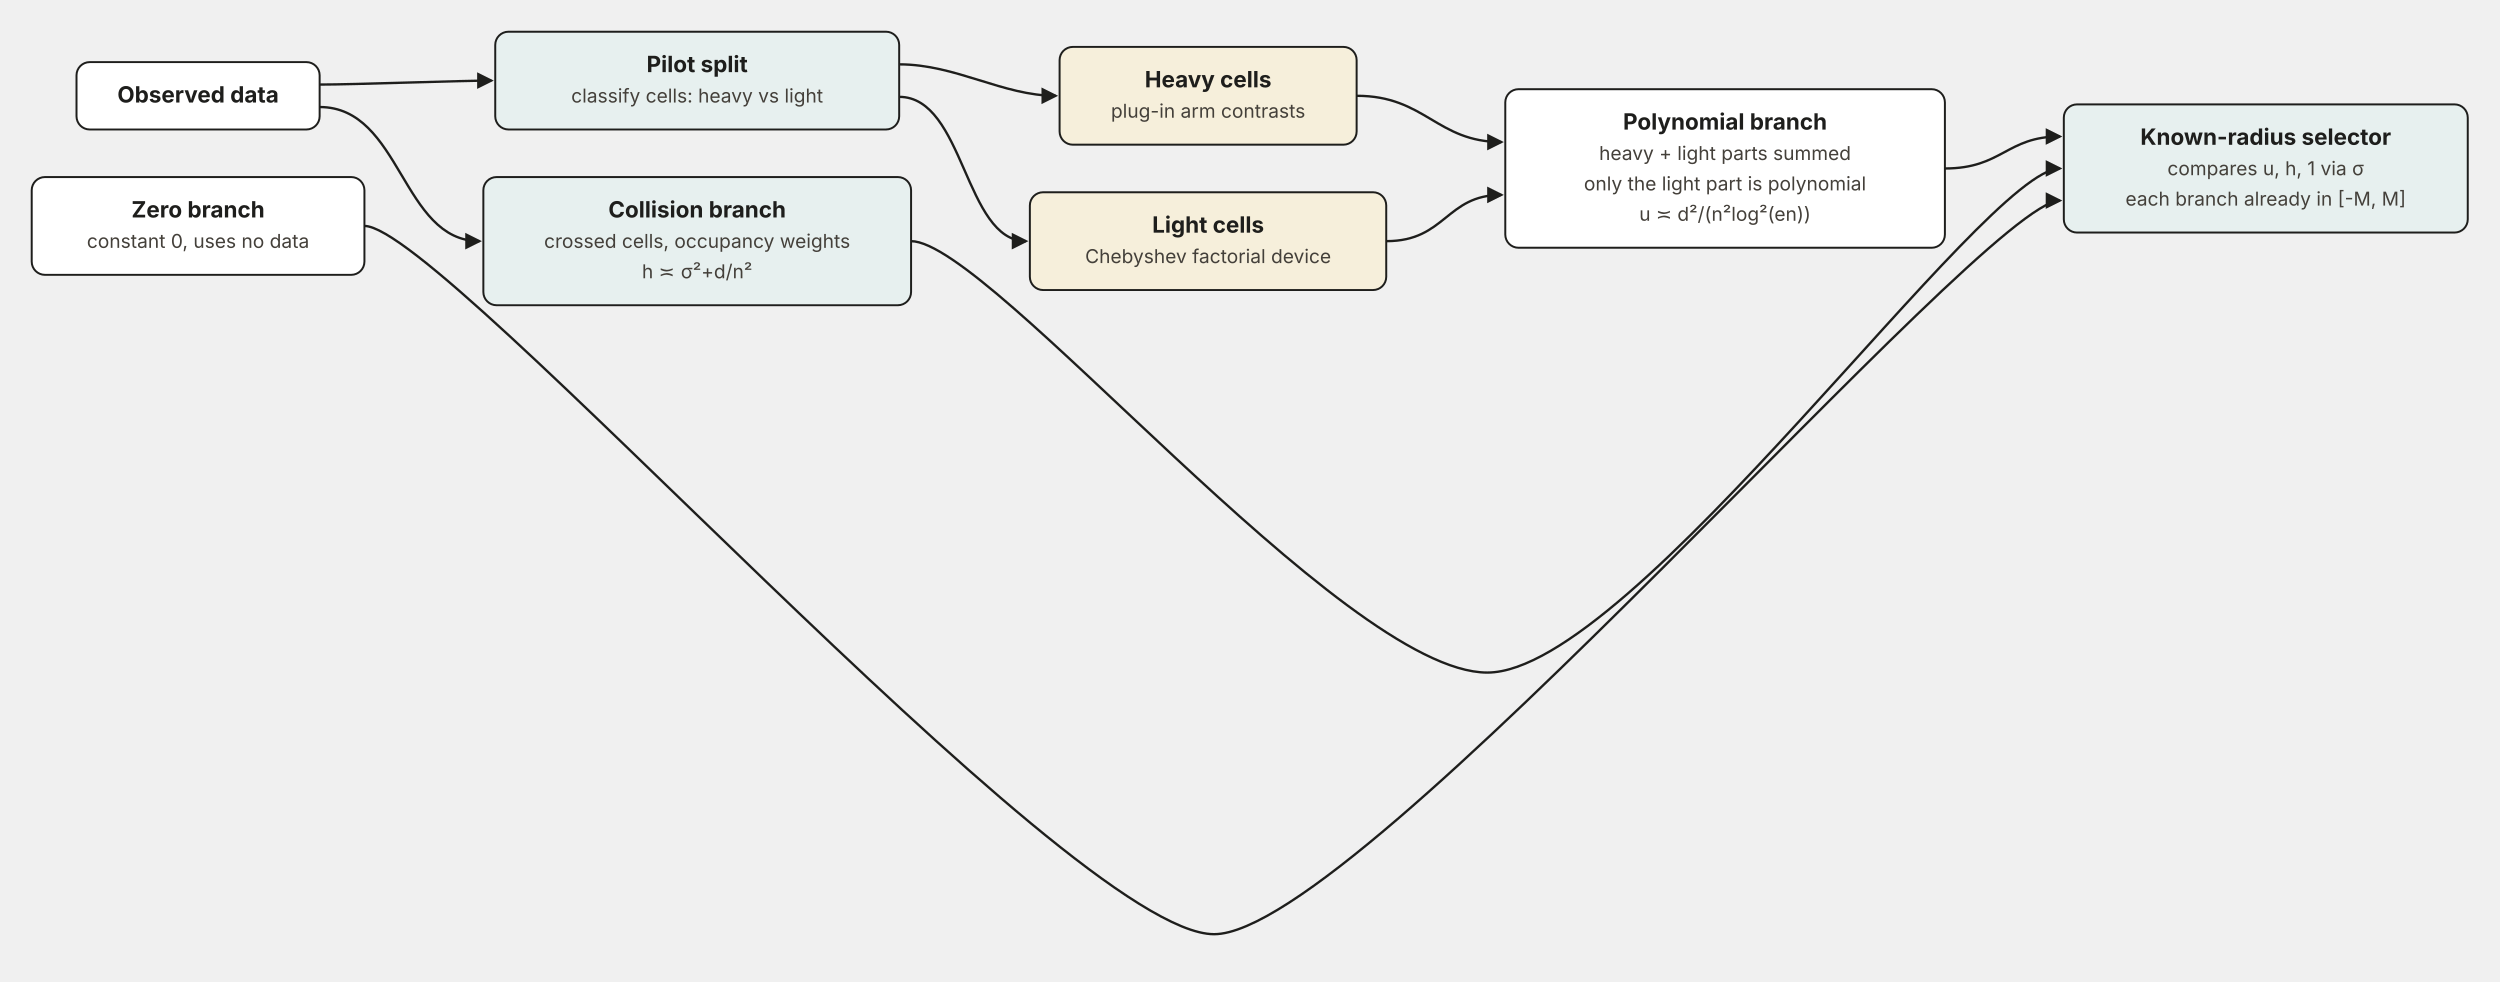
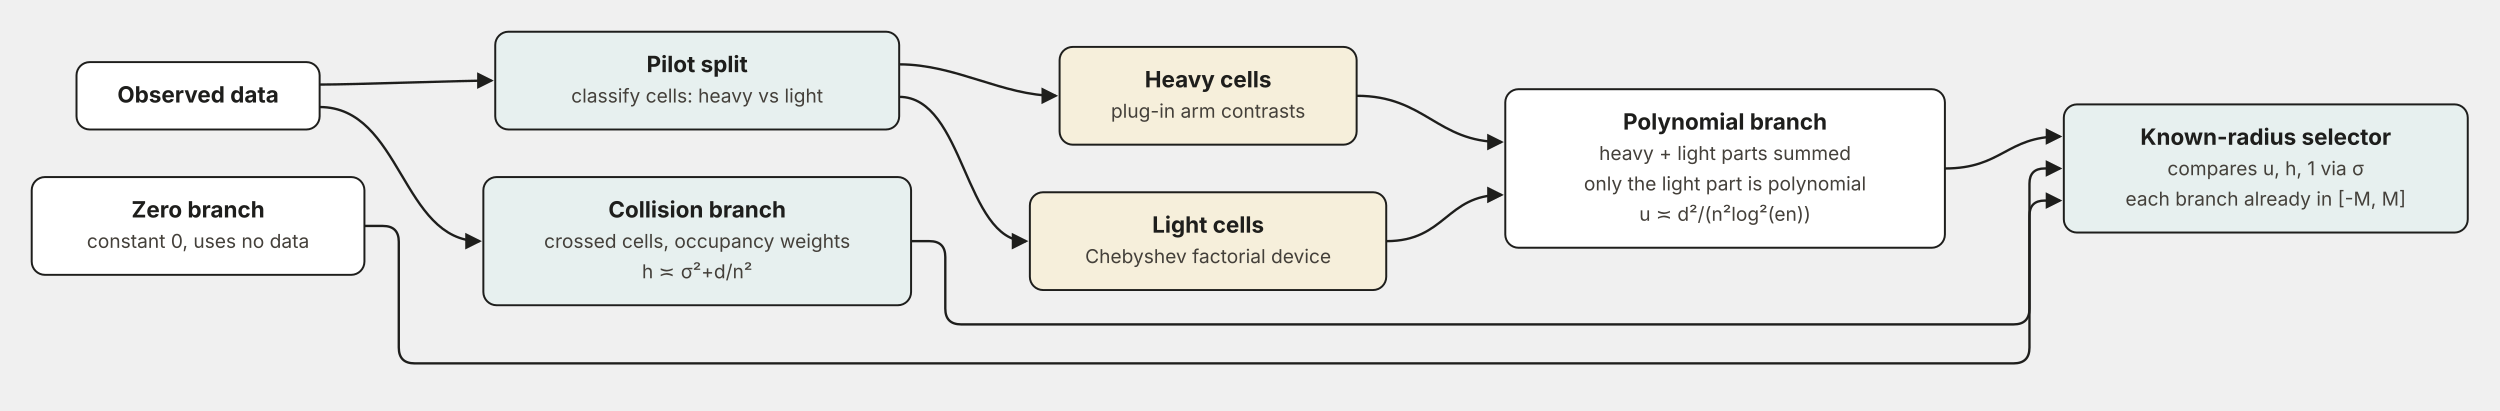
- <svg xmlns="http://www.w3.org/2000/svg" viewBox="0 0 1892 743" role="img">
+ <svg xmlns="http://www.w3.org/2000/svg" viewBox="0 0 1892 311" role="img">
  <defs>
    <marker id="arr" viewBox="0 0 10 10" refX="8.5" refY="5" markerWidth="7" markerHeight="7" orient="auto-start-reverse">
      <path d="M 0 0 L 10 5 L 0 10 z" fill="#1e1e1c" />
    </marker>
  </defs>
  <path d="M 241.9 64 C 268.3 64, 348.4 61, 371.8 61" fill="none" stroke="#1e1e1c" stroke-width="1.8" marker-end="url(#arr)" />
  <path d="M 680.5 48.7 C 723.5 48.7, 758.8 72.5, 798.9 72.5" fill="none" stroke="#1e1e1c" stroke-width="1.8" marker-end="url(#arr)" />
  <path d="M 680.5 73.3 C 729.9 73.3, 729.9 182.5, 776.4 182.5" fill="none" stroke="#1e1e1c" stroke-width="1.8" marker-end="url(#arr)" />
  <path d="M 1026.7 72.5 C 1078.7 72.5, 1087.2 107.5, 1136.2 107.5" fill="none" stroke="#1e1e1c" stroke-width="1.8" marker-end="url(#arr)" />
  <path d="M 1049.2 182.5 C 1094.2 182.5, 1094.2 147.5, 1136.2 147.5" fill="none" stroke="#1e1e1c" stroke-width="1.8" marker-end="url(#arr)" />
  <path d="M 241.9 81 C 303.8 81, 303.8 182.5, 362.8 182.5" fill="none" stroke="#1e1e1c" stroke-width="1.8" marker-end="url(#arr)" />
  <path d="M 1471.9 127.5 C 1515.3 127.5, 1518.5 103.3, 1558.9 103.3" fill="none" stroke="#1e1e1c" stroke-width="1.8" marker-end="url(#arr)" />
-   <path d="M 689.4 182.5 C 749.4 182.5, 1015.6 509, 1125.6 509 C 1235.6 509, 1501.9 127.5, 1558.9 127.5" fill="none" stroke="#1e1e1c" stroke-width="1.8" marker-end="url(#arr)" />
-   <path d="M 275.8 171 C 335.8 171, 808.8 707, 918.8 707 C 1028.8 707, 1501.9 151.8, 1558.9 151.8" fill="none" stroke="#1e1e1c" stroke-width="1.8" marker-end="url(#arr)" />
+   <path d="M 689.4 182.5 L 703.4 182.5 Q 715.4 182.5, 715.4 194.5 L 715.4 233.5 Q 715.4 245.5, 727.4 245.5 L 1523.9 245.5 Q 1535.9 245.5, 1535.9 233.5 L 1535.9 139 Q 1535.9 127.5, 1547.4 127.5 L 1558.9 127.5" fill="none" stroke="#1e1e1c" stroke-width="1.8" marker-end="url(#arr)" />
+   <path d="M 275.8 171 L 289.8 171 Q 301.8 171, 301.8 183 L 301.8 263 Q 301.8 275, 313.8 275 L 1523.9 275 Q 1535.9 275, 1535.9 263 L 1535.9 163.3 Q 1535.9 151.8, 1547.4 151.8 L 1558.9 151.8" fill="none" stroke="#1e1e1c" stroke-width="1.8" marker-end="url(#arr)" />
  <rect x="57.9" y="47" width="184" height="51" rx="10" fill="#ffffff" stroke="#1e1e1c" stroke-width="1.5" />
  <text stroke="none" x="149.9" y="77.6" text-anchor="middle" font-family="Inter, Arial, sans-serif" font-size="17" font-weight="700" fill="#1e1e1c">Observed data</text>
  <rect x="374.8" y="24" width="305.7" height="74" rx="10" fill="#e7f0ef" stroke="#1e1e1c" stroke-width="1.5" />
  <text stroke="none" x="527.6" y="54.6" text-anchor="middle" font-family="Inter, Arial, sans-serif" font-size="17" font-weight="700" fill="#1e1e1c">Pilot split</text>
  <text stroke="none" x="527.6" y="77.6" text-anchor="middle" font-family="Inter, Arial, sans-serif" font-size="14.5" fill="#44403a">classify cells: heavy vs light</text>
  <rect x="801.9" y="35.5" width="224.8" height="74" rx="10" fill="#f6efdb" stroke="#1e1e1c" stroke-width="1.5" />
  <text stroke="none" x="914.3" y="66.1" text-anchor="middle" font-family="Inter, Arial, sans-serif" font-size="17" font-weight="700" fill="#1e1e1c">Heavy cells</text>
  <text stroke="none" x="914.3" y="89.1" text-anchor="middle" font-family="Inter, Arial, sans-serif" font-size="14.5" fill="#44403a">plug-in arm contrasts</text>
  <rect x="779.4" y="145.5" width="269.7" height="74" rx="10" fill="#f6efdb" stroke="#1e1e1c" stroke-width="1.5" />
  <text stroke="none" x="914.3" y="176.1" text-anchor="middle" font-family="Inter, Arial, sans-serif" font-size="17" font-weight="700" fill="#1e1e1c">Light cells</text>
  <text stroke="none" x="914.3" y="199.1" text-anchor="middle" font-family="Inter, Arial, sans-serif" font-size="14.5" fill="#44403a">Chebyshev factorial device</text>
  <rect x="1139.2" y="67.5" width="332.7" height="120" rx="10" fill="#ffffff" stroke="#1e1e1c" stroke-width="1.5" />
  <text stroke="none" x="1305.5" y="98.1" text-anchor="middle" font-family="Inter, Arial, sans-serif" font-size="17" font-weight="700" fill="#1e1e1c">Polynomial branch</text>
  <text stroke="none" x="1305.5" y="121.1" text-anchor="middle" font-family="Inter, Arial, sans-serif" font-size="14.5" fill="#44403a">heavy + light parts summed</text>
  <text stroke="none" x="1305.5" y="144.1" text-anchor="middle" font-family="Inter, Arial, sans-serif" font-size="14.5" fill="#44403a">only the light part is polynomial</text>
  <text stroke="none" x="1305.5" y="167.1" text-anchor="middle" font-family="Inter, Arial, sans-serif" font-size="14.5" fill="#44403a">u ≍ d²/(n²log²(en))</text>
  <rect x="365.8" y="134" width="323.7" height="97" rx="10" fill="#e7f0ef" stroke="#1e1e1c" stroke-width="1.5" />
  <text stroke="none" x="527.6" y="164.6" text-anchor="middle" font-family="Inter, Arial, sans-serif" font-size="17" font-weight="700" fill="#1e1e1c">Collision branch</text>
  <text stroke="none" x="527.6" y="187.6" text-anchor="middle" font-family="Inter, Arial, sans-serif" font-size="14.5" fill="#44403a">crossed cells, occupancy weights</text>
  <text stroke="none" x="527.6" y="210.6" text-anchor="middle" font-family="Inter, Arial, sans-serif" font-size="14.5" fill="#44403a">h ≍ σ²+d/n²</text>
  <rect x="24" y="134" width="251.8" height="74" rx="10" fill="#ffffff" stroke="#1e1e1c" stroke-width="1.5" />
  <text stroke="none" x="149.9" y="164.6" text-anchor="middle" font-family="Inter, Arial, sans-serif" font-size="17" font-weight="700" fill="#1e1e1c">Zero branch</text>
  <text stroke="none" x="149.9" y="187.6" text-anchor="middle" font-family="Inter, Arial, sans-serif" font-size="14.5" fill="#44403a">constant 0, uses no data</text>
  <rect x="1561.9" y="79" width="305.7" height="97" rx="10" fill="#e7f0ef" stroke="#1e1e1c" stroke-width="1.5" />
  <text stroke="none" x="1714.7" y="109.6" text-anchor="middle" font-family="Inter, Arial, sans-serif" font-size="17" font-weight="700" fill="#1e1e1c">Known-radius selector</text>
  <text stroke="none" x="1714.7" y="132.6" text-anchor="middle" font-family="Inter, Arial, sans-serif" font-size="14.5" fill="#44403a">compares u, h, 1 via σ</text>
  <text stroke="none" x="1714.7" y="155.6" text-anchor="middle" font-family="Inter, Arial, sans-serif" font-size="14.5" fill="#44403a">each branch already in [-M, M]</text>
</svg>
